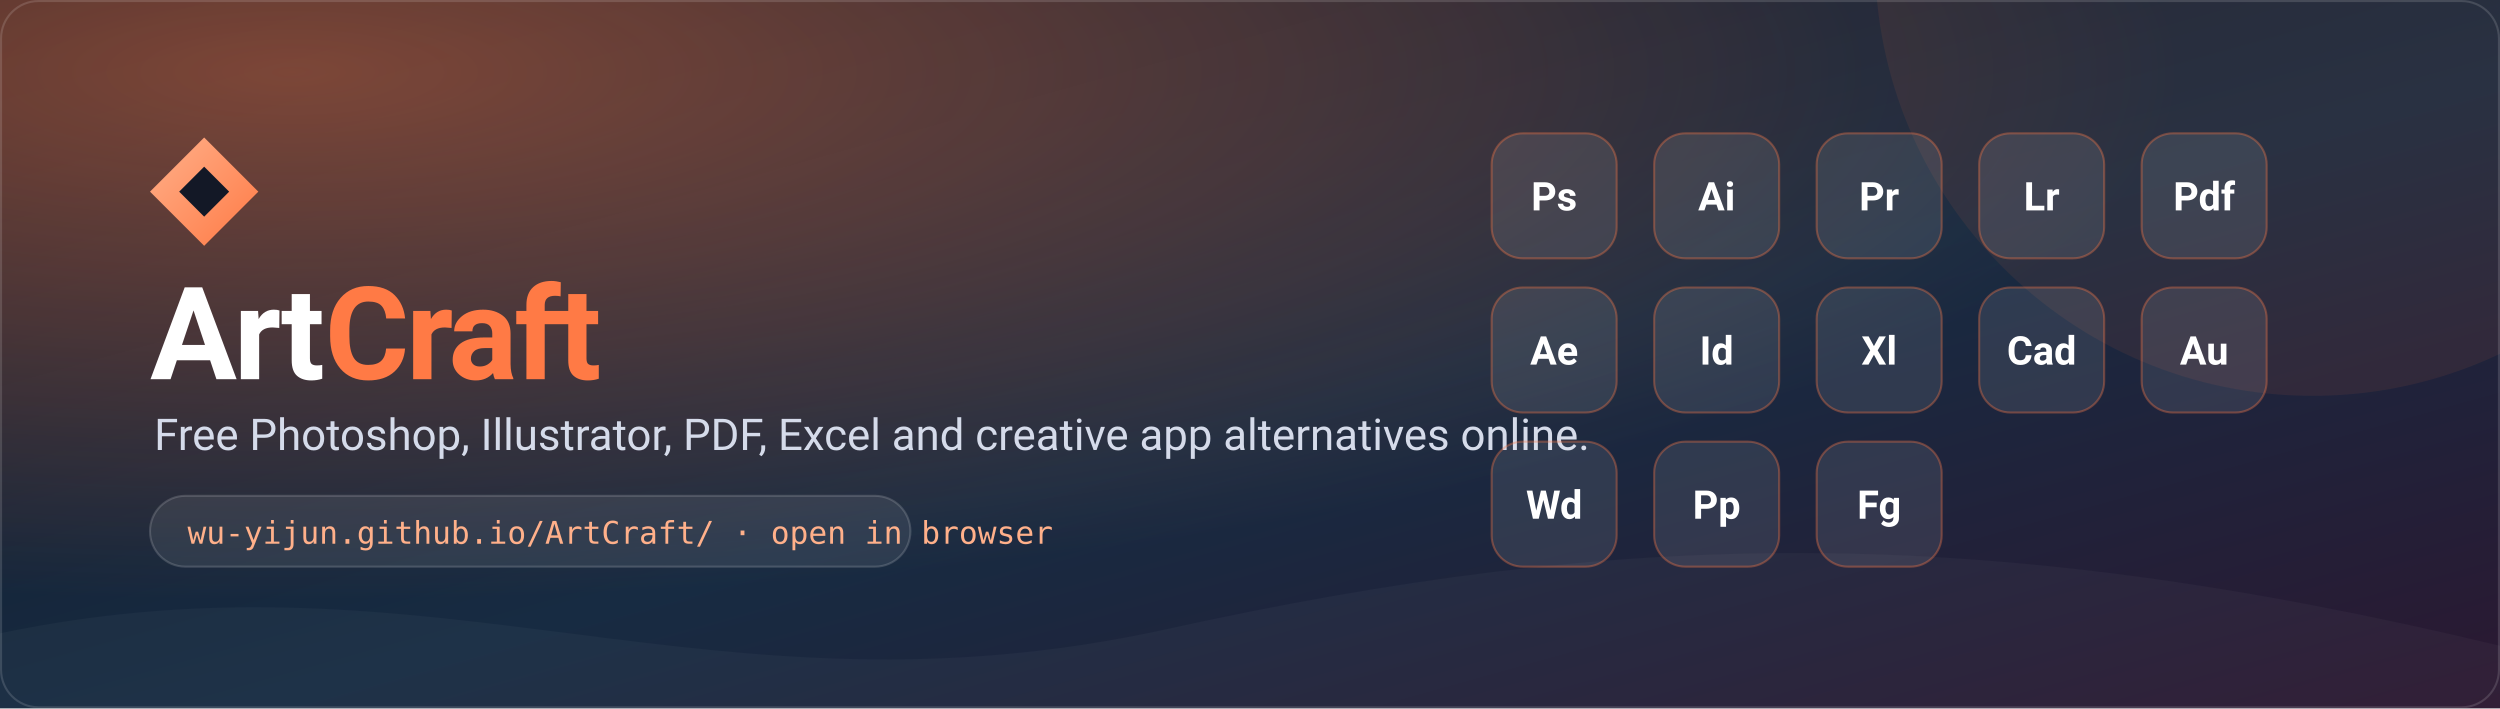
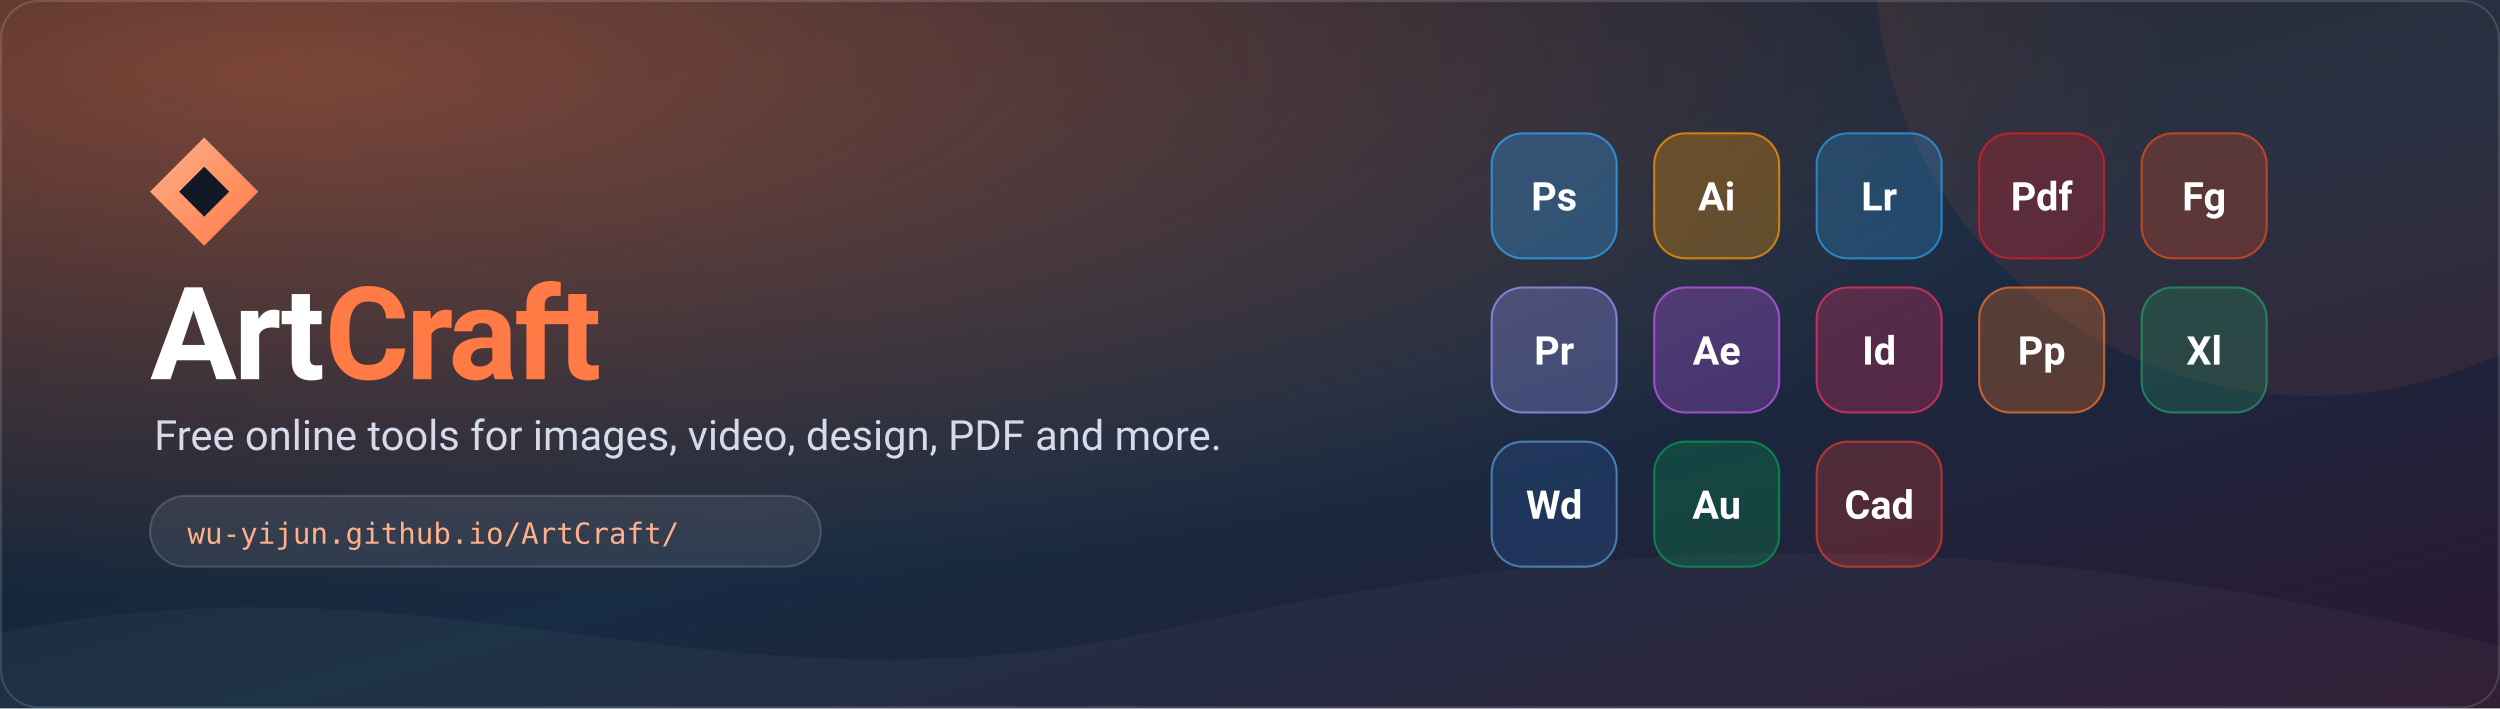
<svg xmlns="http://www.w3.org/2000/svg" width="1200" height="340" viewBox="0 0 1200 340" role="img" aria-label="ArtCraft — free online alternatives to Photoshop and other creative apps">
  <defs>
    <linearGradient id="bg" x1="0" y1="0" x2="1" y2="1">
      <stop offset="0" stop-color="#101827" />
      <stop offset="0.55" stop-color="#172b42" />
      <stop offset="1" stop-color="#2b1831" />
    </linearGradient>
    <radialGradient id="glow" cx="0.12" cy="0.1" r="0.75">
      <stop offset="0" stop-color="#ff7a45" stop-opacity="0.45" />
      <stop offset="1" stop-color="#ff7a45" stop-opacity="0" />
    </radialGradient>
    <linearGradient id="mark" x1="0" y1="0" x2="1" y2="1">
      <stop offset="0" stop-color="#ffb08a" />
      <stop offset="1" stop-color="#ff7a45" />
    </linearGradient>
  </defs>
  <rect width="1200" height="340" fill="url(#bg)" />
  <rect width="1200" height="340" fill="url(#glow)" />
  <circle cx="1110" cy="-20" r="210" fill="#ff7a45" fill-opacity=".08" />
  <path d="M0 304C210 260 342 350 560 302S950 250 1200 310V340H0Z" fill="#fff" fill-opacity=".035" />
  <rect x="0.5" y="0.5" width="1199" height="339" rx="18" fill="none" stroke="#ffffff" stroke-opacity="0.14" />
  <g transform="translate(72 66)">
    <path d="M0 26 L26 0 L52 26 L26 52 Z" fill="url(#mark)" />
    <path d="M26 14 L38 26 L26 38 L14 26 Z" fill="#131826" />
  </g>
  <text x="72" y="182" font-family="system-ui, -apple-system, 'Segoe UI', Roboto, sans-serif" font-size="62" font-weight="700" letter-spacing="-1.5" fill="#ffffff">Art<tspan fill="#ff7a45">Craft</tspan>
  </text>
-   <text x="74" y="216" font-family="system-ui, -apple-system, 'Segoe UI', Roboto, sans-serif" font-size="21" fill="#d5dbea">Free Photoshop, Illustrator, PDF, Excel and creative app alternatives online.</text>
+   <text x="74" y="216" font-family="system-ui, -apple-system, 'Segoe UI', Roboto, sans-serif" font-size="20" fill="#d5dbea">Free online tools for images, video, design, PDF and more.</text>
  <g transform="translate(72 238)">
-     <rect width="365" height="34" rx="17" fill="#ffffff" fill-opacity="0.08" stroke="#ffffff" stroke-opacity="0.16" />
-     <text x="18" y="23" font-family="ui-monospace, SFMono-Regular, Menlo, Consolas, monospace" font-size="15" fill="#ffb08a">wu-yijun.github.io/ArtCraft/ · open in browser</text>
+     <rect width="322" height="34" rx="17" fill="#ffffff" fill-opacity="0.08" stroke="#ffffff" stroke-opacity="0.16" />
+     <text x="18" y="23" font-family="ui-monospace, SFMono-Regular, Menlo, Consolas, monospace" font-size="14" fill="#ffb08a">wu-yijun.github.io/ArtCraft/</text>
  </g>
  <g font-family="system-ui, -apple-system, 'Segoe UI', Roboto, sans-serif" font-size="19" font-weight="600" fill="#ffffff">
    <g transform="translate(716 64)">
-       <rect width="60" height="60" rx="15" fill="#ffffff" fill-opacity="0.09" stroke="#ff7a45" stroke-opacity="0.35" />
+       <rect width="60" height="60" rx="15" fill="#31a8ff" fill-opacity=".28" stroke="#31a8ff" stroke-opacity=".72" />
      <text x="30" y="37" text-anchor="middle">Ps</text>
    </g>
    <g transform="translate(794 64)">
-       <rect width="60" height="60" rx="15" fill="#ffffff" fill-opacity="0.09" stroke="#ff7a45" stroke-opacity="0.35" />
+       <rect width="60" height="60" rx="15" fill="#ff9a00" fill-opacity=".28" stroke="#ff9a00" stroke-opacity=".72" />
      <text x="30" y="37" text-anchor="middle">Ai</text>
    </g>
    <g transform="translate(872 64)">
-       <rect width="60" height="60" rx="15" fill="#ffffff" fill-opacity="0.09" stroke="#ff7a45" stroke-opacity="0.35" />
+       <rect width="60" height="60" rx="15" fill="#31a8ff" fill-opacity=".22" stroke="#31a8ff" stroke-opacity=".65" />
+       <text x="30" y="37" text-anchor="middle">Lr</text>
+     </g>
+     <g transform="translate(950 64)">
+       <rect width="60" height="60" rx="15" fill="#ed1c24" fill-opacity=".25" stroke="#ed1c24" stroke-opacity=".68" />
+       <text x="30" y="37" text-anchor="middle">Pdf</text>
+     </g>
+     <g transform="translate(1028 64)">
+       <rect width="60" height="60" rx="15" fill="#f24e1e" fill-opacity=".25" stroke="#f24e1e" stroke-opacity=".68" />
+       <text x="30" y="37" text-anchor="middle">Fg</text>
+     </g>
+     <g transform="translate(716 138)">
+       <rect width="60" height="60" rx="15" fill="#9999ff" fill-opacity=".28" stroke="#9999ff" stroke-opacity=".72" />
      <text x="30" y="37" text-anchor="middle">Pr</text>
    </g>
-     <g transform="translate(950 64)">
-       <rect width="60" height="60" rx="15" fill="#ffffff" fill-opacity="0.09" stroke="#ff7a45" stroke-opacity="0.35" />
-       <text x="30" y="37" text-anchor="middle">Lr</text>
-     </g>
-     <g transform="translate(1028 64)">
-       <rect width="60" height="60" rx="15" fill="#ffffff" fill-opacity="0.09" stroke="#ff7a45" stroke-opacity="0.35" />
-       <text x="30" y="37" text-anchor="middle">Pdf</text>
-     </g>
-     <g transform="translate(716 138)">
-       <rect width="60" height="60" rx="15" fill="#ffffff" fill-opacity="0.09" stroke="#ff7a45" stroke-opacity="0.35" />
+     <g transform="translate(794 138)">
+       <rect width="60" height="60" rx="15" fill="#cf5cff" fill-opacity=".25" stroke="#cf5cff" stroke-opacity=".68" />
      <text x="30" y="37" text-anchor="middle">Ae</text>
    </g>
-     <g transform="translate(794 138)">
-       <rect width="60" height="60" rx="15" fill="#ffffff" fill-opacity="0.09" stroke="#ff7a45" stroke-opacity="0.35" />
+     <g transform="translate(872 138)">
+       <rect width="60" height="60" rx="15" fill="#ff3366" fill-opacity=".25" stroke="#ff3366" stroke-opacity=".68" />
      <text x="30" y="37" text-anchor="middle">Id</text>
    </g>
-     <g transform="translate(872 138)">
-       <rect width="60" height="60" rx="15" fill="#ffffff" fill-opacity="0.09" stroke="#ff7a45" stroke-opacity="0.35" />
+     <g transform="translate(950 138)">
+       <rect width="60" height="60" rx="15" fill="#f57827" fill-opacity=".28" stroke="#f57827" stroke-opacity=".72" />
+       <text x="30" y="37" text-anchor="middle">Pp</text>
+     </g>
+     <g transform="translate(1028 138)">
+       <rect width="60" height="60" rx="15" fill="#22a366" fill-opacity=".25" stroke="#22a366" stroke-opacity=".68" />
      <text x="30" y="37" text-anchor="middle">Xl</text>
    </g>
-     <g transform="translate(950 138)">
-       <rect width="60" height="60" rx="15" fill="#ffffff" fill-opacity="0.09" stroke="#ff7a45" stroke-opacity="0.35" />
-       <text x="30" y="37" text-anchor="middle">Cad</text>
-     </g>
-     <g transform="translate(1028 138)">
-       <rect width="60" height="60" rx="15" fill="#ffffff" fill-opacity="0.09" stroke="#ff7a45" stroke-opacity="0.35" />
-       <text x="30" y="37" text-anchor="middle">Au</text>
-     </g>
    <g transform="translate(716 212)">
-       <rect width="60" height="60" rx="15" fill="#ffffff" fill-opacity="0.09" stroke="#ff7a45" stroke-opacity="0.35" />
+       <rect width="60" height="60" rx="15" fill="#2b579a" fill-opacity=".32" stroke="#5b9bd5" stroke-opacity=".72" />
      <text x="30" y="37" text-anchor="middle">Wd</text>
    </g>
    <g transform="translate(794 212)">
-       <rect width="60" height="60" rx="15" fill="#ffffff" fill-opacity="0.09" stroke="#ff7a45" stroke-opacity="0.35" />
-       <text x="30" y="37" text-anchor="middle">Pp</text>
+       <rect width="60" height="60" rx="15" fill="#00a651" fill-opacity=".25" stroke="#00a651" stroke-opacity=".68" />
+       <text x="30" y="37" text-anchor="middle">Au</text>
    </g>
    <g transform="translate(872 212)">
-       <rect width="60" height="60" rx="15" fill="#ffffff" fill-opacity="0.09" stroke="#ff7a45" stroke-opacity="0.35" />
-       <text x="30" y="37" text-anchor="middle">Fg</text>
+       <rect width="60" height="60" rx="15" fill="#e83e2f" fill-opacity=".25" stroke="#e83e2f" stroke-opacity=".68" />
+       <text x="30" y="37" text-anchor="middle">Cad</text>
    </g>
  </g>
</svg>
